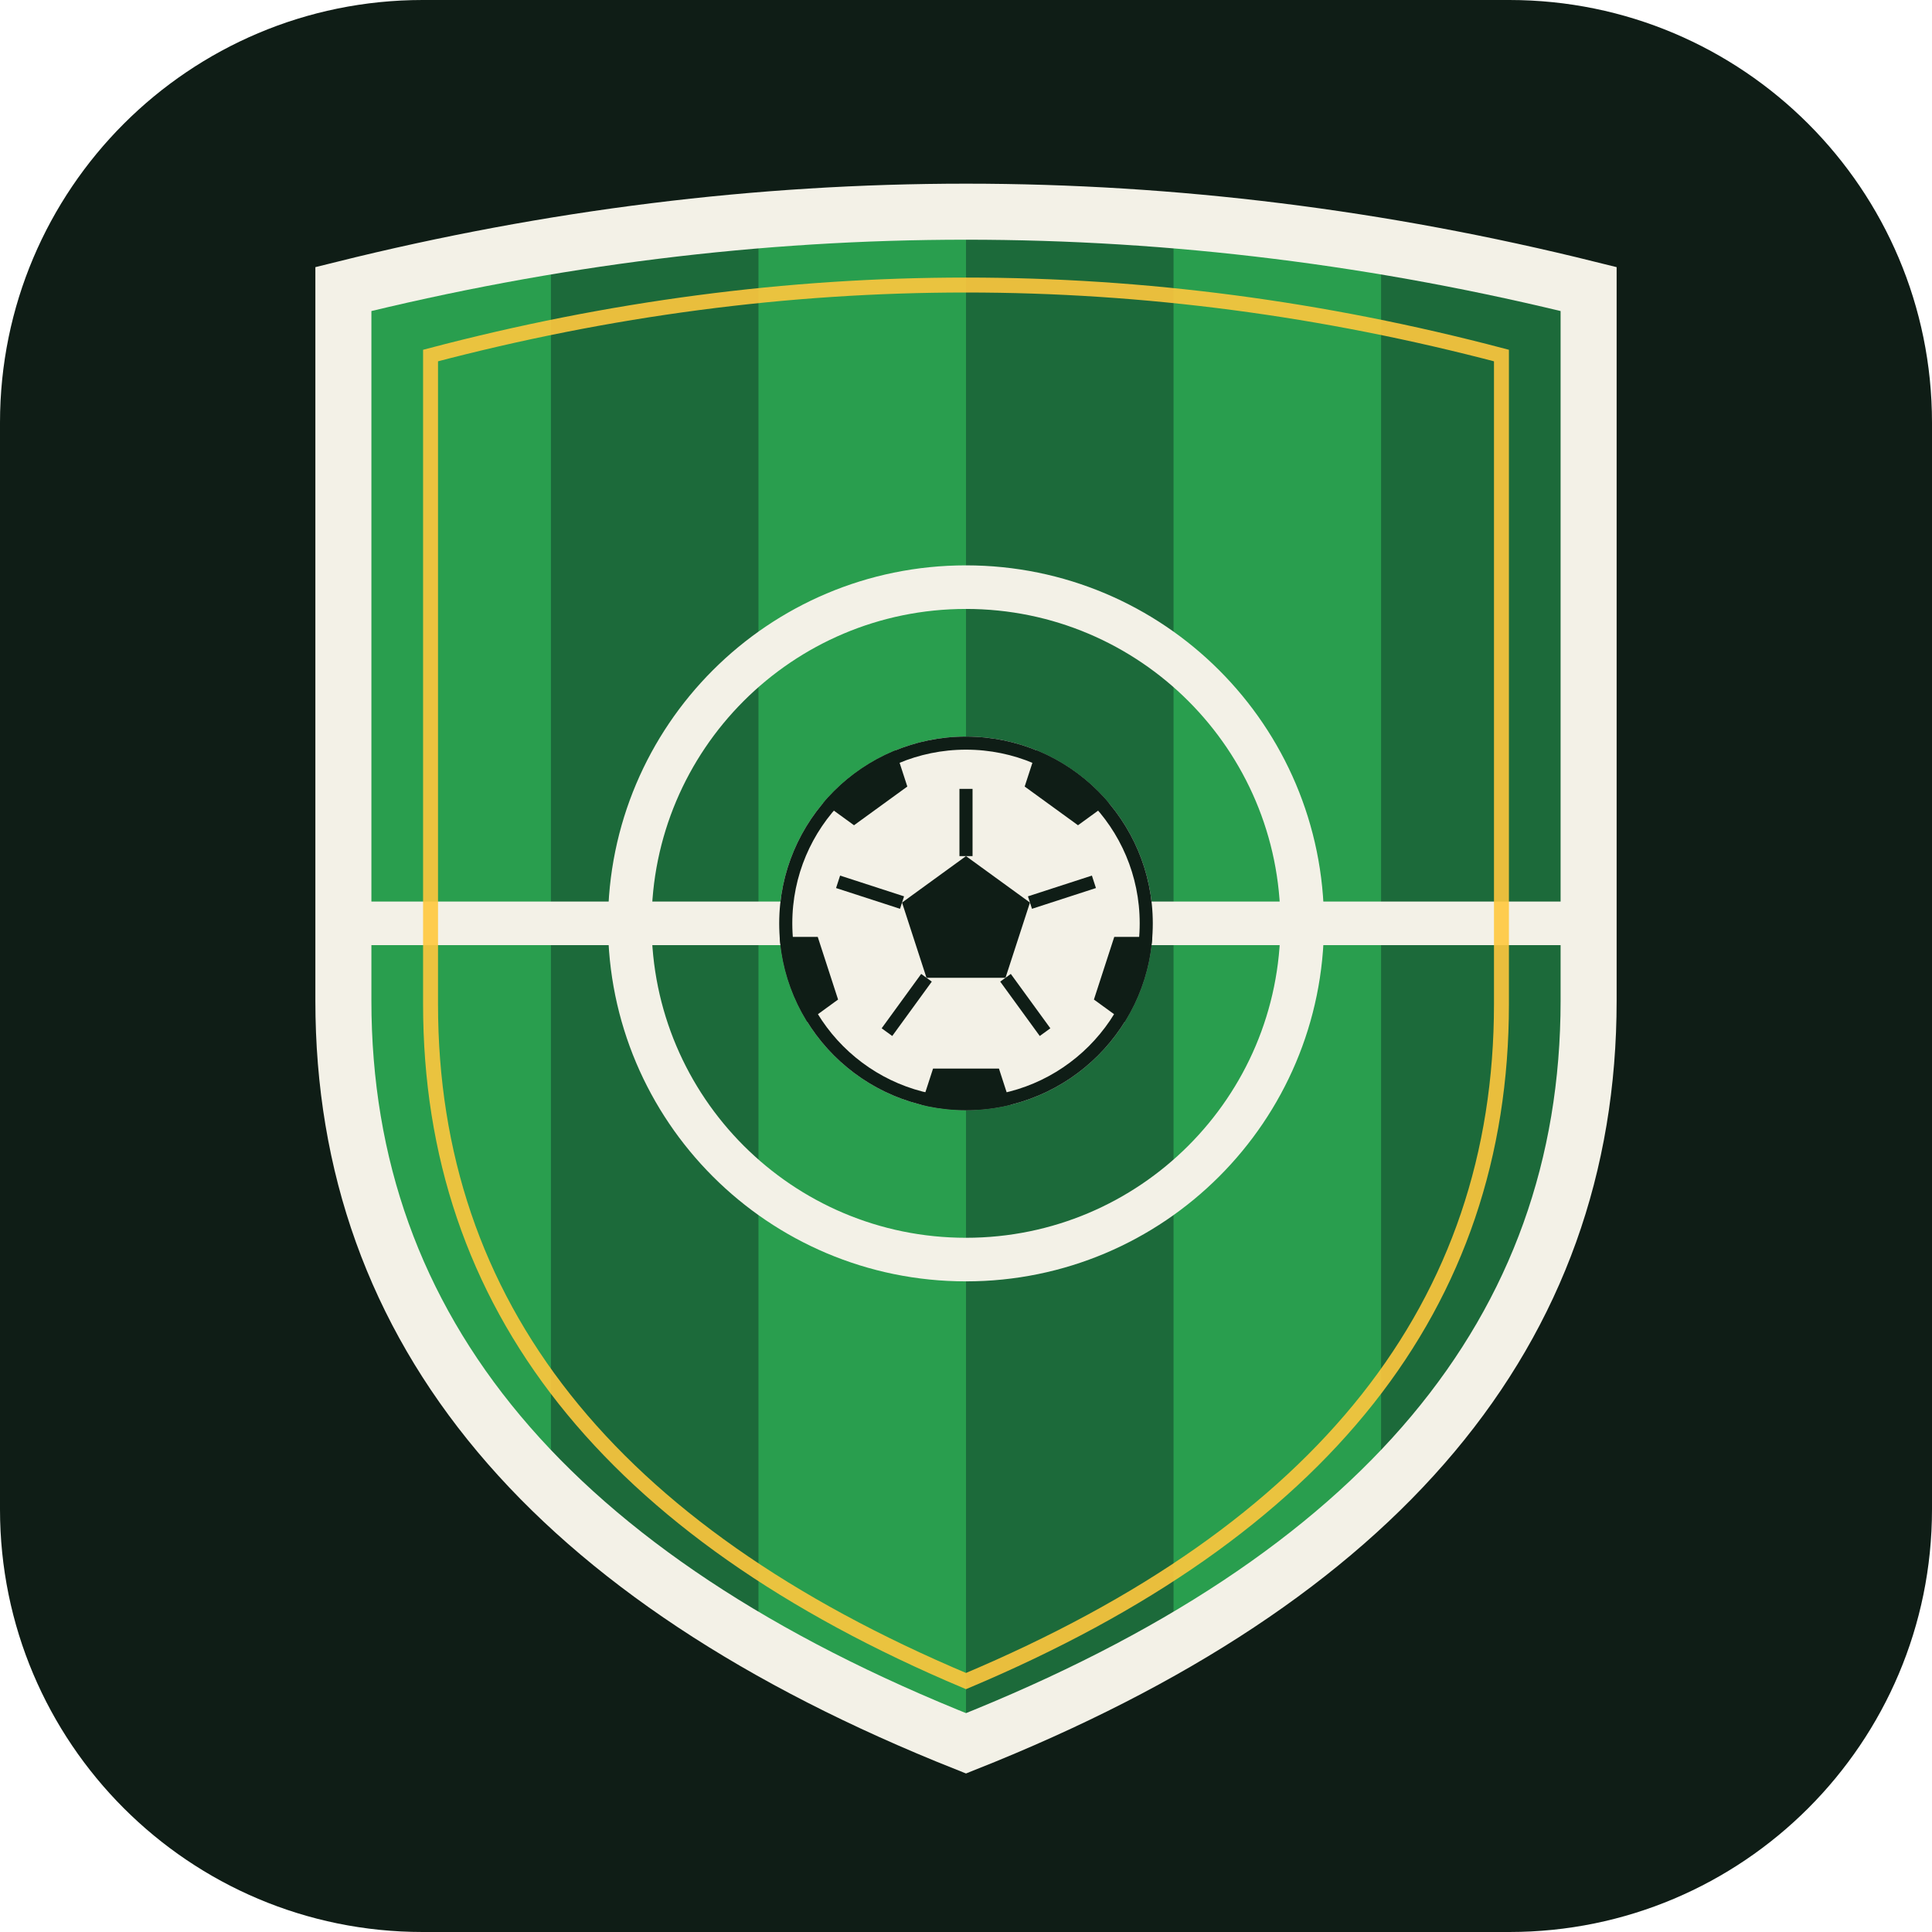
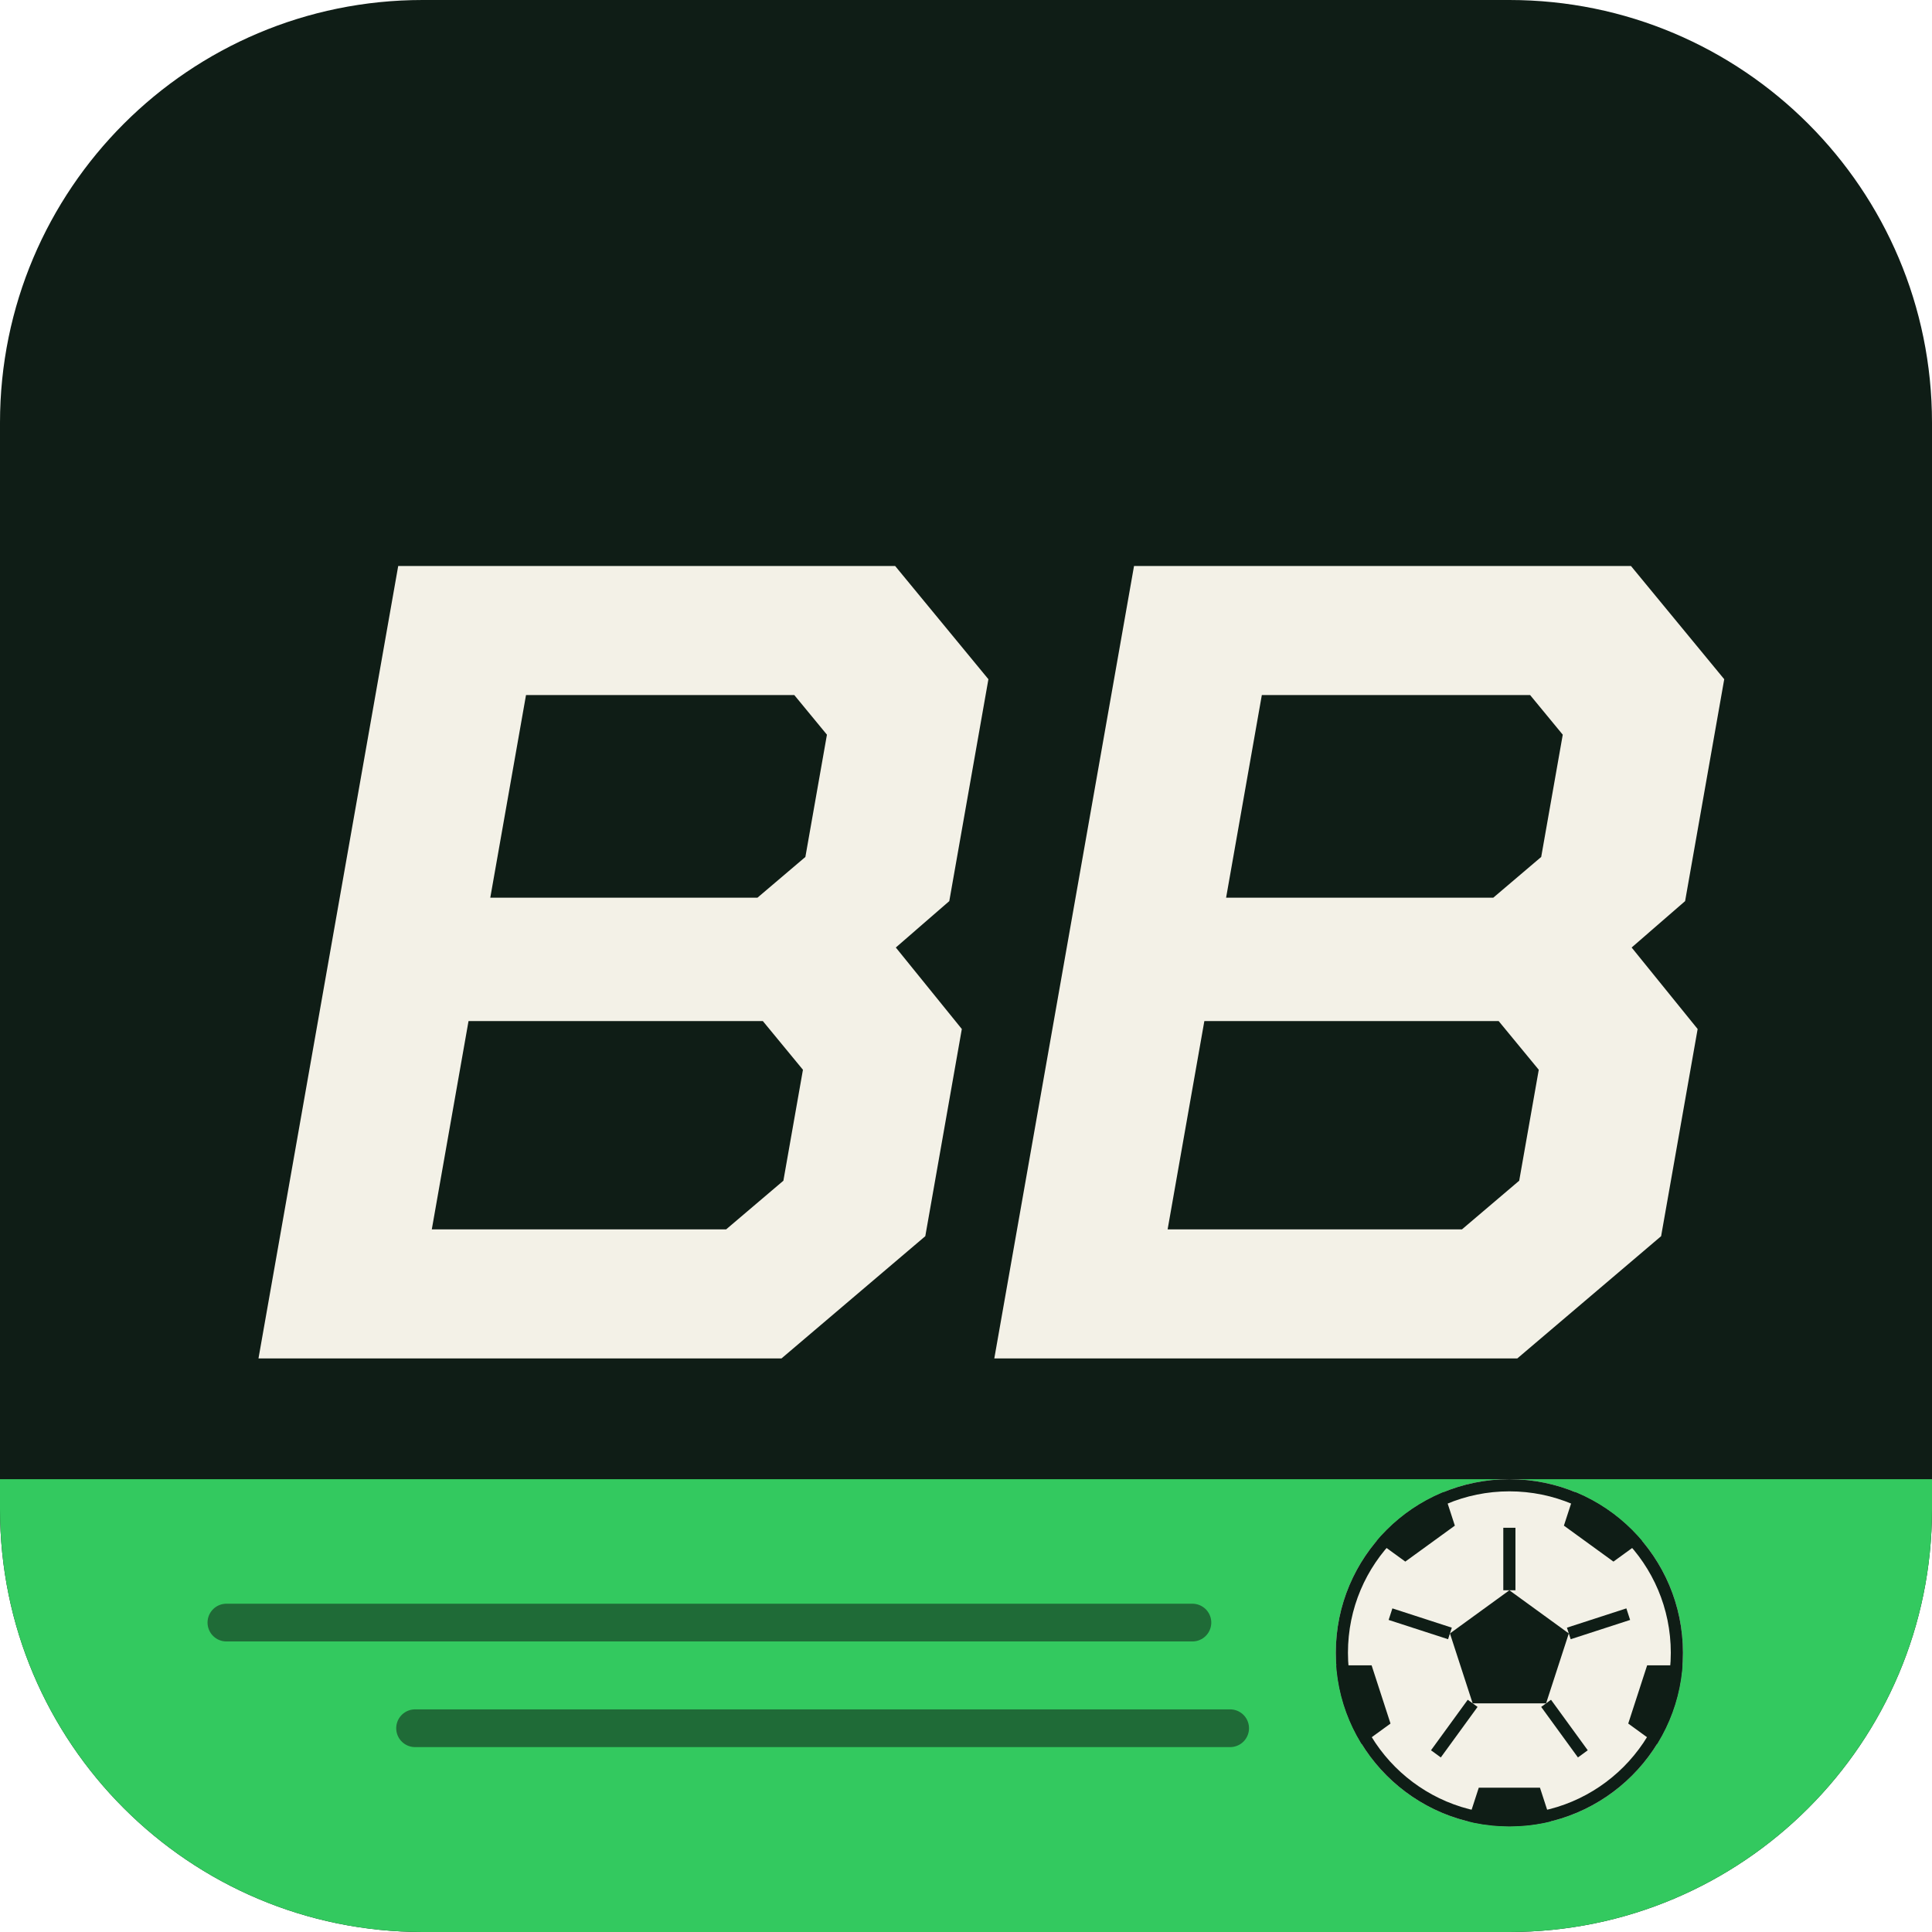
<svg xmlns="http://www.w3.org/2000/svg" viewBox="0 0 512 512" width="512" height="512">
-   <rect width="512" height="512" rx="112" fill="#0f1d16" />
-   <clipPath id="c2i">
-     <path d="M91.0 76.6 Q256 35.6 421.0 76.6 L421.0 265.2 Q421.0 396.4 256 462 Q91.0 396.4 91.0 265.2 Z" />
+   <clipPath id="ri">
+     <rect width="512" height="512" rx="112" />
  </clipPath>
-   <path d="M91.0 76.6 Q256 35.6 421.0 76.6 L421.0 265.2 Q421.0 396.4 256 462 Q91.0 396.4 91.0 265.2 Z" fill="#1c6a3a" />
-   <g clip-path="url(#c2i)">
-     <rect x="91.0" y="11.0" width="55.0" height="492.0" fill="#33c95f" opacity=".55" />
-     <rect x="201.0" y="11.0" width="55.0" height="492.0" fill="#33c95f" opacity=".55" />
-     <rect x="311.0" y="11.0" width="55.0" height="492.0" fill="#33c95f" opacity=".55" />
-     <line x1="-74" y1="244.7" x2="586" y2="244.7" stroke="#f3f1e7" stroke-width="11.55" />
-     <circle cx="256" cy="244.7" r="89.1" fill="none" stroke="#f3f1e7" stroke-width="11.55" />
+   <g clip-path="url(#ri)">
+     <rect width="512" height="512" fill="#0f1d16" />
+     <path d="M105.529 150.0H237.229L261.939 180.0L251.571 238.8L237.402 251.1L254.893 272.7L245.213 327.6L207.1 360.0H68.5ZM200.73 237.9 213.434 227.1 219.147 194.7 210.498 184.2H139.398L129.93 237.9ZM192.43 325.8 207.605 312.9 212.789 283.5 202.164 270.6H124.164L114.43 325.8ZM300.529 150.0H432.229L456.939 180.0L446.571 238.8L432.402 251.1L449.893 272.7L440.213 327.6L402.1 360.0H263.5ZM395.73 237.9 408.434 227.1 414.147 194.7 405.498 184.2H334.398L324.93 237.9ZM387.43 325.8 402.605 312.9 407.789 283.5 397.164 270.6H319.164L309.43 325.8Z" fill="#f3f1e7" />
+     <rect x="0" y="392.0" width="512" height="120.0" fill="#33c95f" />
+     <path d="M60.0 430.0 L316.0 430.0 M110.0 458.0 L326.0 458.0" stroke="#0f1d16" stroke-width="10.0" stroke-linecap="round" opacity=".55" />
+     <circle cx="400.0" cy="438.0" r="46.0" fill="#f3f1e7" />
+     <clipPath id="bc40043846">
+       <circle cx="400.0" cy="438.0" r="46.0" />
+     </clipPath>
+     <g clip-path="url(#bc40043846)">
+       <polygon points="400.00,421.44 415.75,432.88 409.73,451.40 390.27,451.40 384.25,432.88" fill="#0f1d16" />
+       <line x1="400.00" y1="421.44" x2="400.00" y2="404.88" stroke="#0f1d16" stroke-width="3.22" />
+       <polygon points="435.69,388.88 440.70,404.31 427.58,413.84 414.45,404.31 419.47,388.88" fill="#0f1d16" />
+       <line x1="415.75" y1="432.88" x2="431.50" y2="427.77" stroke="#0f1d16" stroke-width="3.22" />
+       <polygon points="457.75,456.76 444.62,466.30 431.50,456.76 436.51,441.33 452.74,441.33" fill="#0f1d16" />
+       <line x1="409.73" y1="451.40" x2="419.47" y2="464.79" stroke="#0f1d16" stroke-width="3.22" />
+       <polygon points="400.00,498.72 386.88,489.18 391.89,473.76 408.11,473.76 413.12,489.18" fill="#0f1d16" />
+       <line x1="390.27" y1="451.40" x2="380.53" y2="464.79" stroke="#0f1d16" stroke-width="3.22" />
+       <polygon points="342.25,456.76 347.26,441.33 363.49,441.33 368.50,456.76 355.38,466.30" fill="#0f1d16" />
+       <line x1="384.25" y1="432.88" x2="368.50" y2="427.77" stroke="#0f1d16" stroke-width="3.22" />
+       <polygon points="364.31,388.88 380.53,388.88 385.55,404.31 372.42,413.84 359.30,404.31" fill="#0f1d16" />
+     </g>
+     <circle cx="400.0" cy="438.0" r="44.39" fill="none" stroke="#0f1d16" stroke-width="3.22" />
  </g>
-   <circle cx="256" cy="244.7" r="49.5" fill="#f3f1e7" />
-   <clipPath id="bc25624449">
-     <circle cx="256" cy="244.7" r="49.5" />
-   </clipPath>
-   <g clip-path="url(#bc25624449)">
-     <polygon points="256.00,226.88 272.95,239.19 266.47,259.12 245.53,259.12 239.05,239.19" fill="#0f1d16" />
-     <line x1="256.00" y1="226.88" x2="256.00" y2="209.06" stroke="#0f1d16" stroke-width="3.47" />
-     <polygon points="294.41,191.84 299.80,208.44 285.68,218.70 271.55,208.44 276.95,191.84" fill="#0f1d16" />
-     <line x1="272.95" y1="239.19" x2="289.90" y2="233.69" stroke="#0f1d16" stroke-width="3.47" />
-     <polygon points="318.14,264.89 304.02,275.15 289.90,264.89 295.29,248.29 312.75,248.29" fill="#0f1d16" />
-     <line x1="266.47" y1="259.12" x2="276.95" y2="273.53" stroke="#0f1d16" stroke-width="3.47" />
-     <polygon points="256.00,310.04 241.88,299.78 247.27,283.18 264.73,283.18 270.12,299.78" fill="#0f1d16" />
-     <line x1="245.53" y1="259.12" x2="235.05" y2="273.53" stroke="#0f1d16" stroke-width="3.47" />
-     <polygon points="193.86,264.89 199.25,248.29 216.71,248.29 222.10,264.89 207.98,275.15" fill="#0f1d16" />
-     <line x1="239.05" y1="239.19" x2="222.10" y2="233.69" stroke="#0f1d16" stroke-width="3.47" />
-     <polygon points="217.59,191.84 235.05,191.84 240.45,208.44 226.32,218.70 212.20,208.44" fill="#0f1d16" />
-   </g>
-   <circle cx="256" cy="244.7" r="47.767" fill="none" stroke="#0f1d16" stroke-width="3.47" />
-   <path d="M91.0 76.6 Q256 35.6 421.0 76.6 L421.0 265.2 Q421.0 396.4 256 462 Q91.0 396.4 91.0 265.2 Z" fill="none" stroke="#f3f1e7" stroke-width="14.85" />
-   <path d="M114.1 94.222 Q256 56.852 397.9 94.222 L397.9 266.124 Q397.9 385.708 256 445.5 Q114.1 385.708 114.1 266.124 Z" fill="none" stroke="#ffc83d" stroke-width="3.96" opacity=".9" />
</svg>
